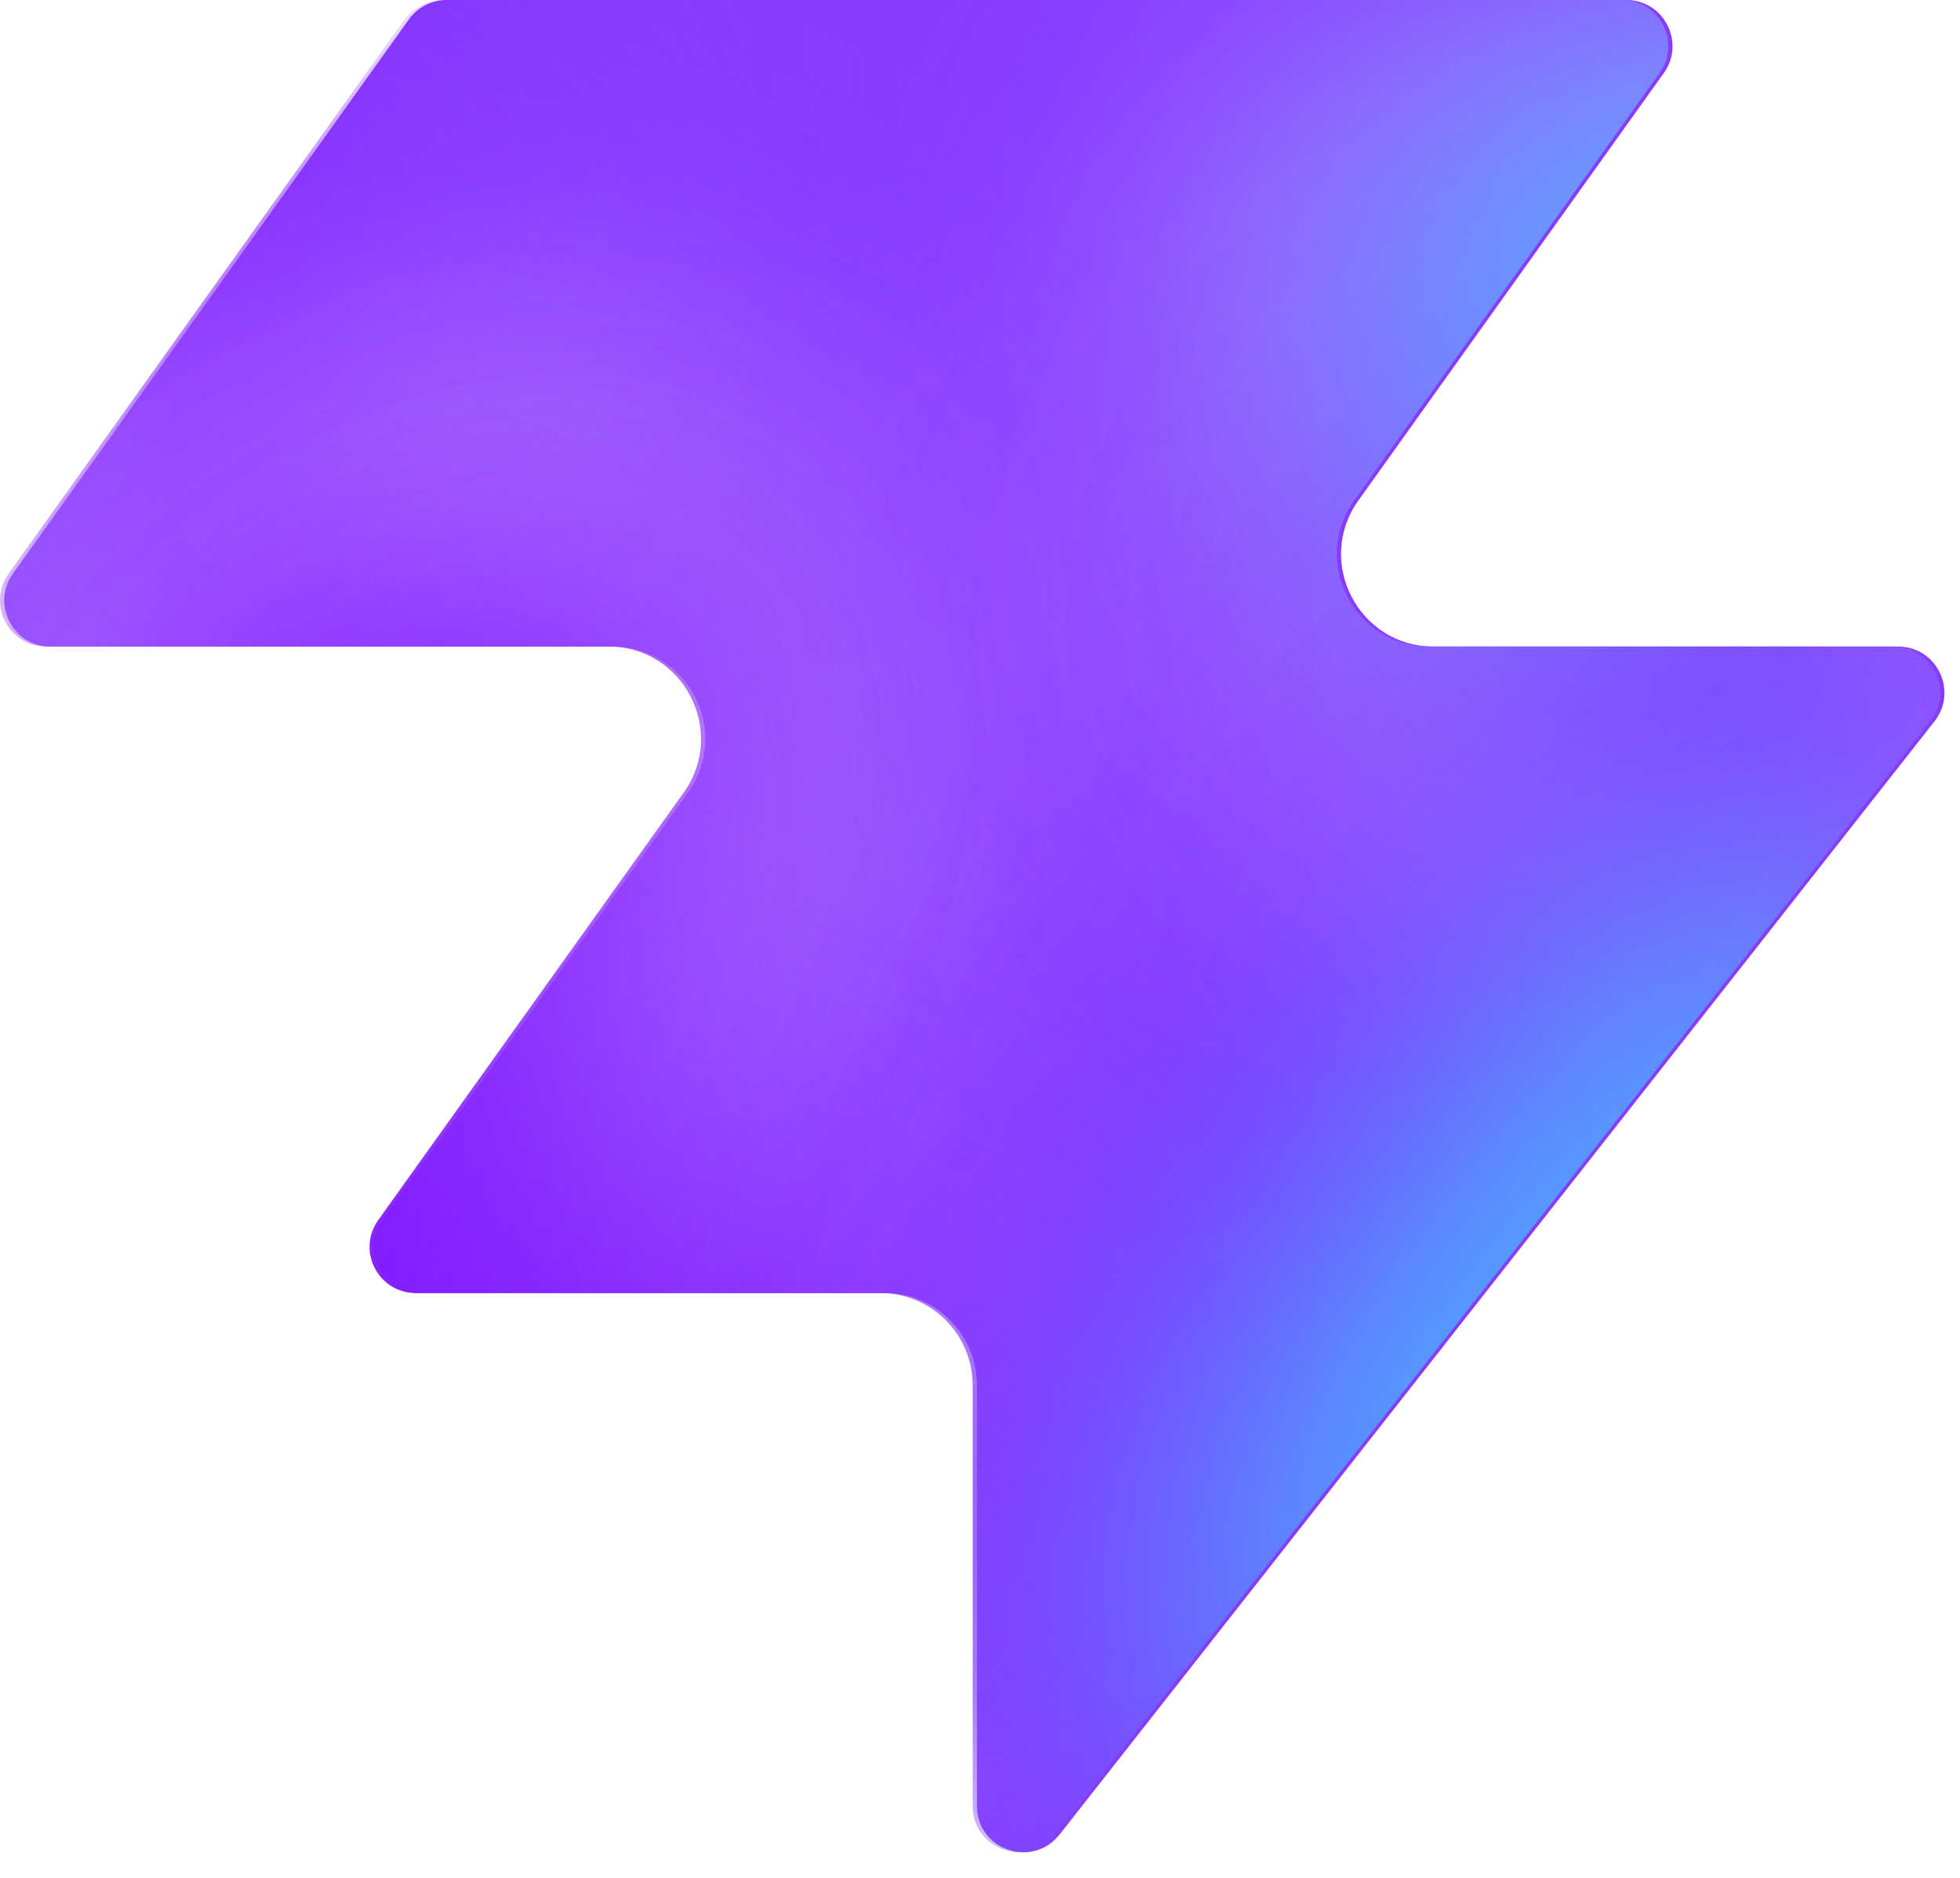
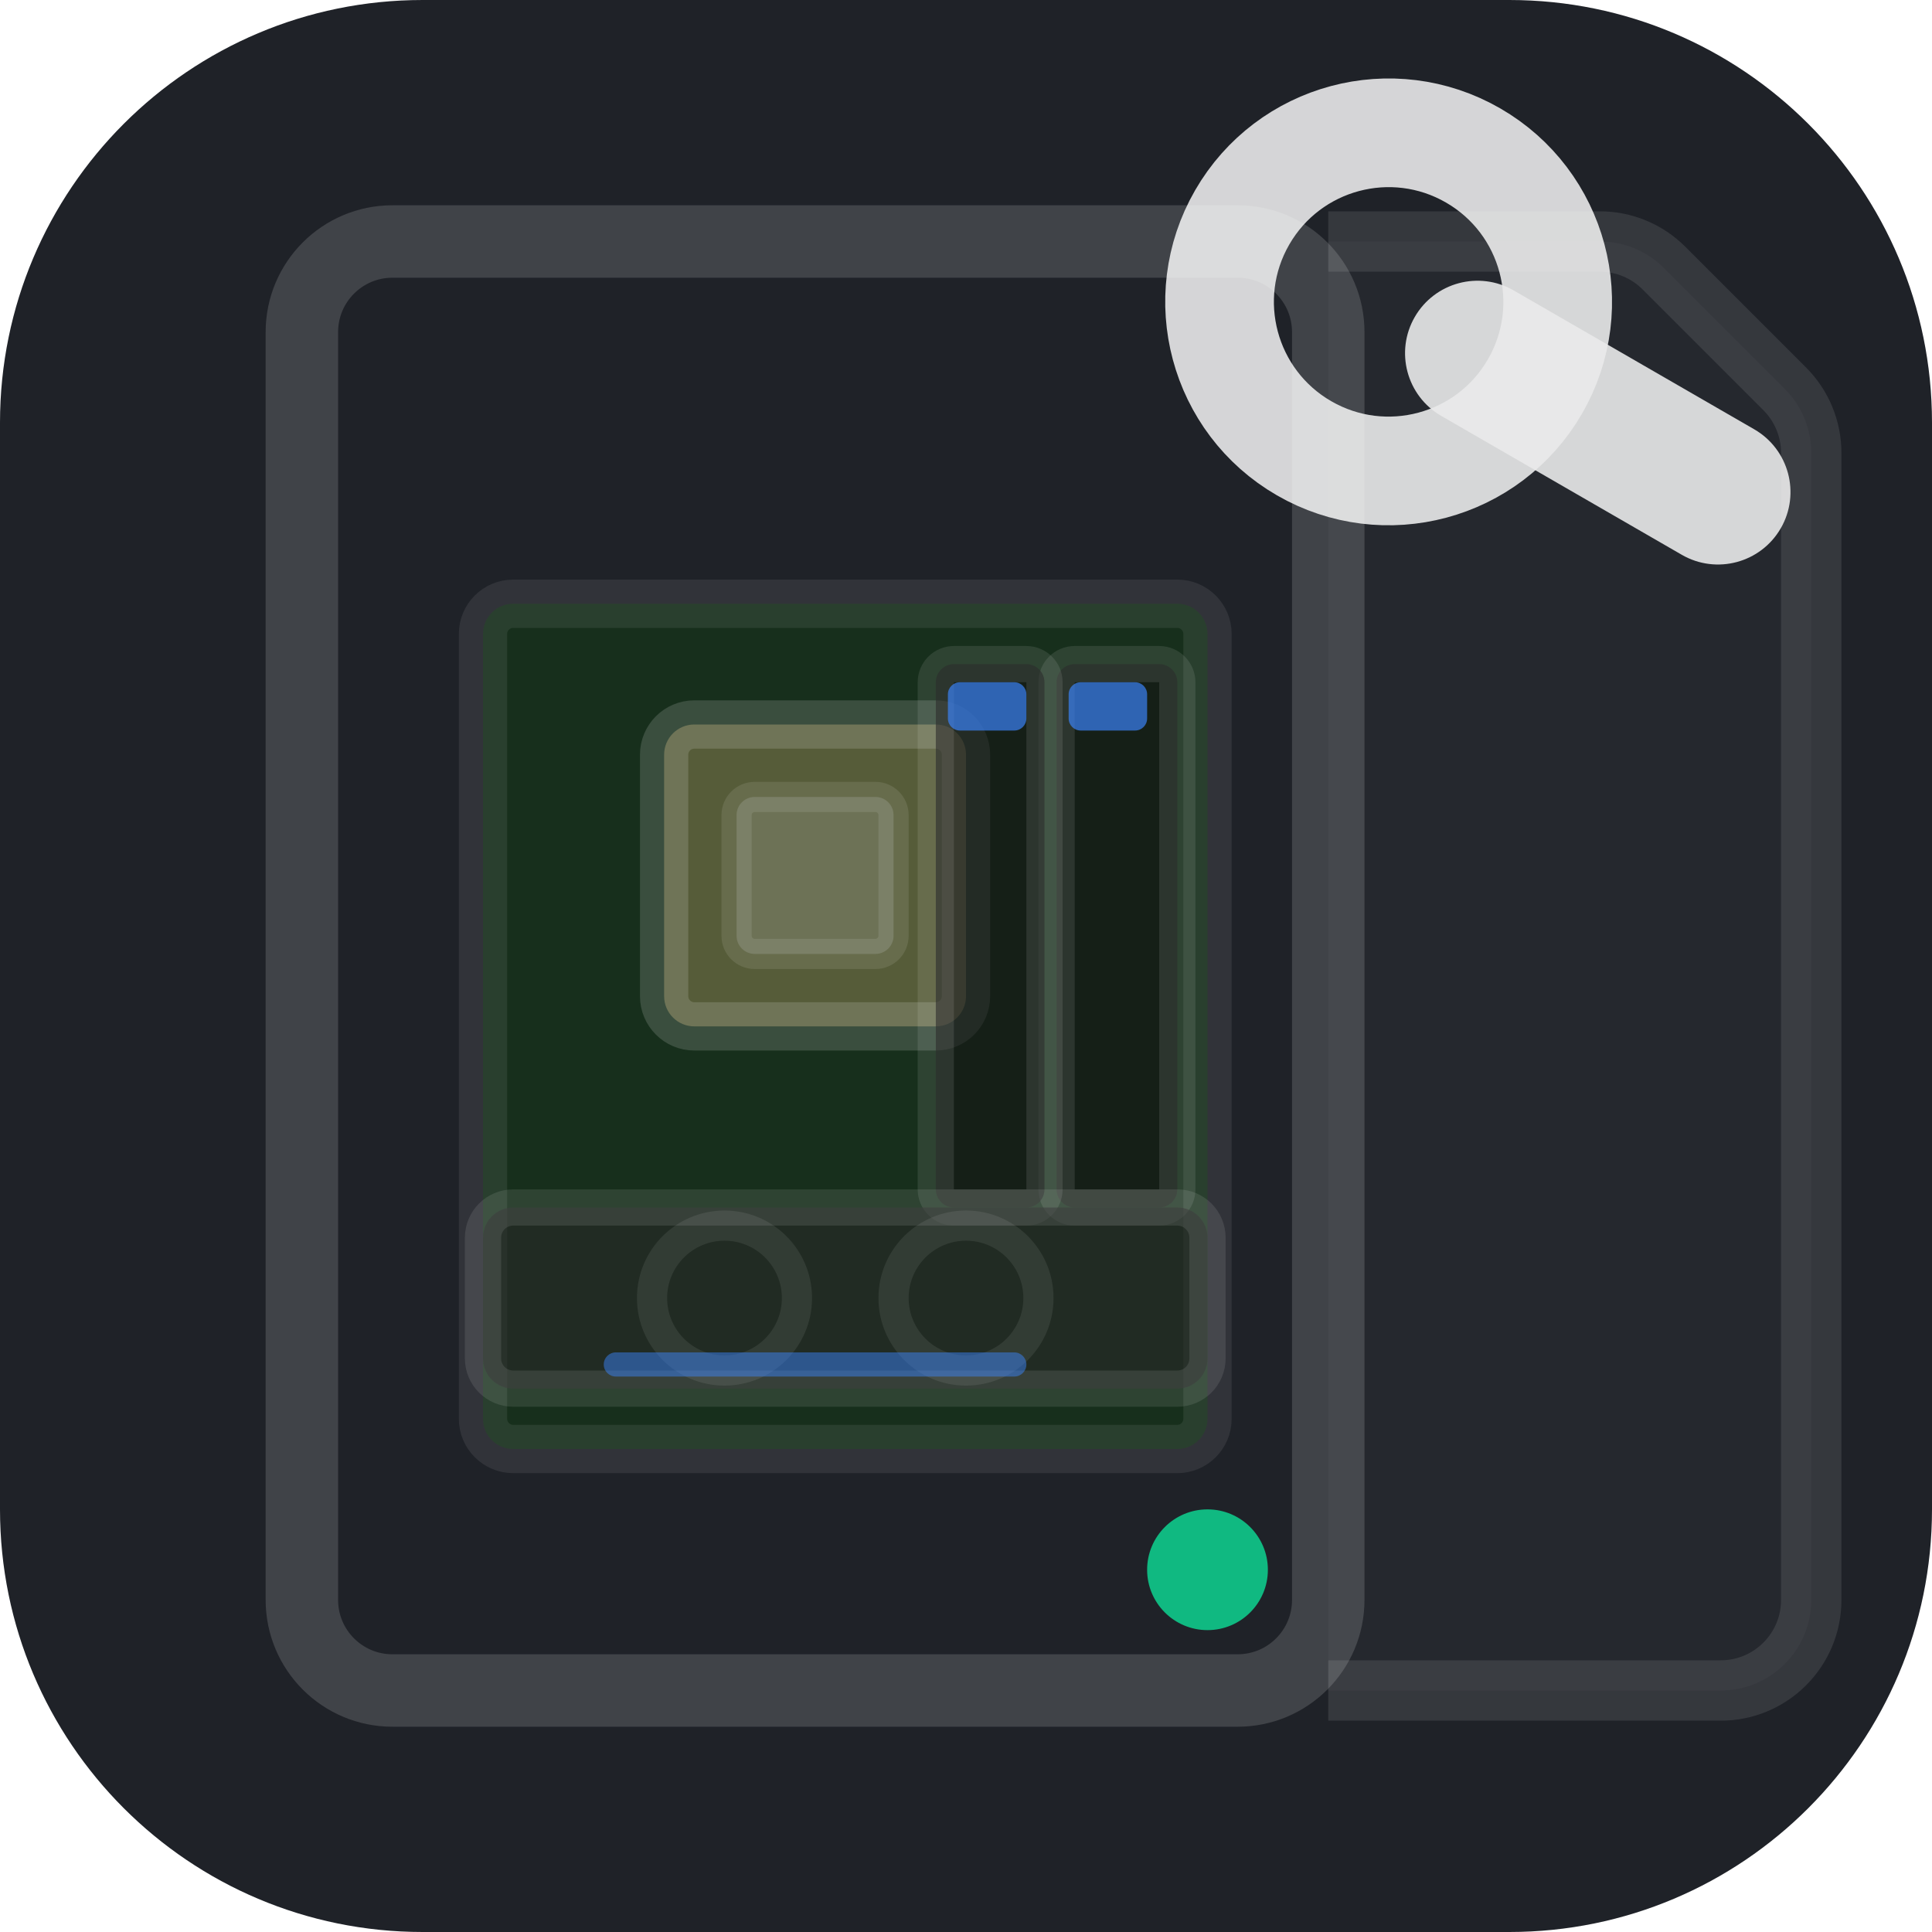
- <svg xmlns="http://www.w3.org/2000/svg" width="48" height="46" fill="none" viewBox="0 0 48 46">
-   <path fill="#863bff" d="M25.946 44.938c-.664.845-2.021.375-2.021-.698V33.937a2.26 2.26 0 0 0-2.262-2.262H10.287c-.92 0-1.456-1.04-.92-1.788l7.48-10.471c1.07-1.497 0-3.578-1.842-3.578H1.237c-.92 0-1.456-1.04-.92-1.788L10.013.474c.214-.297.556-.474.92-.474h28.894c.92 0 1.456 1.04.92 1.788l-7.48 10.471c-1.07 1.498 0 3.579 1.842 3.579h11.377c.943 0 1.473 1.088.89 1.83L25.947 44.94z" style="fill:#863bff;fill:color(display-p3 .525 .23 1);fill-opacity:1" />
-   <mask id="a" width="48" height="46" x="0" y="0" maskUnits="userSpaceOnUse" style="mask-type:alpha">
-     <path fill="#000" d="M25.842 44.938c-.664.844-2.021.375-2.021-.698V33.937a2.26 2.26 0 0 0-2.262-2.262H10.183c-.92 0-1.456-1.04-.92-1.788l7.48-10.471c1.07-1.498 0-3.579-1.842-3.579H1.133c-.92 0-1.456-1.04-.92-1.787L9.91.473c.214-.297.556-.474.92-.474h28.894c.92 0 1.456 1.04.92 1.788l-7.48 10.471c-1.07 1.498 0 3.578 1.842 3.578h11.377c.943 0 1.473 1.088.89 1.832L25.843 44.94z" style="fill:#000;fill-opacity:1" />
-   </mask>
-   <g mask="url(#a)">
-     <g filter="url(#b)">
-       <ellipse cx="5.508" cy="14.704" fill="#ede6ff" rx="5.508" ry="14.704" style="fill:#ede6ff;fill:color(display-p3 .927 .903 1);fill-opacity:1" transform="matrix(.00324 1 1 -.00324 -4.47 31.516)" />
-     </g>
-     <g filter="url(#c)">
-       <ellipse cx="10.399" cy="29.851" fill="#ede6ff" rx="10.399" ry="29.851" style="fill:#ede6ff;fill:color(display-p3 .927 .903 1);fill-opacity:1" transform="matrix(.00324 1 1 -.00324 -39.328 7.883)" />
-     </g>
-     <g filter="url(#d)">
-       <ellipse cx="5.508" cy="30.487" fill="#7e14ff" rx="5.508" ry="30.487" style="fill:#7e14ff;fill:color(display-p3 .492 .077 1);fill-opacity:1" transform="rotate(89.814 -25.913 -14.639)scale(1 -1)" />
-     </g>
-     <g filter="url(#e)">
-       <ellipse cx="5.508" cy="30.599" fill="#7e14ff" rx="5.508" ry="30.599" style="fill:#7e14ff;fill:color(display-p3 .492 .077 1);fill-opacity:1" transform="rotate(89.814 -32.644 -3.334)scale(1 -1)" />
-     </g>
-     <g filter="url(#f)">
-       <ellipse cx="5.508" cy="30.599" fill="#7e14ff" rx="5.508" ry="30.599" style="fill:#7e14ff;fill:color(display-p3 .492 .077 1);fill-opacity:1" transform="matrix(.00324 1 1 -.00324 -34.34 30.47)" />
-     </g>
-     <g filter="url(#g)">
-       <ellipse cx="14.072" cy="22.078" fill="#ede6ff" rx="14.072" ry="22.078" style="fill:#ede6ff;fill:color(display-p3 .927 .903 1);fill-opacity:1" transform="rotate(93.35 24.506 48.493)scale(-1 1)" />
-     </g>
-     <g filter="url(#h)">
-       <ellipse cx="3.47" cy="21.501" fill="#7e14ff" rx="3.47" ry="21.501" style="fill:#7e14ff;fill:color(display-p3 .492 .077 1);fill-opacity:1" transform="rotate(89.009 28.708 47.59)scale(-1 1)" />
-     </g>
-     <g filter="url(#i)">
-       <ellipse cx="3.47" cy="21.501" fill="#7e14ff" rx="3.47" ry="21.501" style="fill:#7e14ff;fill:color(display-p3 .492 .077 1);fill-opacity:1" transform="rotate(89.009 28.708 47.59)scale(-1 1)" />
-     </g>
-     <g filter="url(#j)">
-       <ellipse cx=".387" cy="8.972" fill="#7e14ff" rx="4.407" ry="29.108" style="fill:#7e14ff;fill:color(display-p3 .492 .077 1);fill-opacity:1" transform="rotate(39.51 .387 8.972)" />
-     </g>
-     <g filter="url(#k)">
-       <ellipse cx="47.523" cy="-6.092" fill="#7e14ff" rx="4.407" ry="29.108" style="fill:#7e14ff;fill:color(display-p3 .492 .077 1);fill-opacity:1" transform="rotate(37.892 47.523 -6.092)" />
-     </g>
-     <g filter="url(#l)">
-       <ellipse cx="41.412" cy="6.333" fill="#47bfff" rx="5.971" ry="9.665" style="fill:#47bfff;fill:color(display-p3 .28 .748 1);fill-opacity:1" transform="rotate(37.892 41.412 6.333)" />
-     </g>
-     <g filter="url(#m)">
-       <ellipse cx="-1.879" cy="38.332" fill="#7e14ff" rx="4.407" ry="29.108" style="fill:#7e14ff;fill:color(display-p3 .492 .077 1);fill-opacity:1" transform="rotate(37.892 -1.88 38.332)" />
-     </g>
-     <g filter="url(#n)">
-       <ellipse cx="-1.879" cy="38.332" fill="#7e14ff" rx="4.407" ry="29.108" style="fill:#7e14ff;fill:color(display-p3 .492 .077 1);fill-opacity:1" transform="rotate(37.892 -1.88 38.332)" />
-     </g>
-     <g filter="url(#o)">
-       <ellipse cx="35.651" cy="29.907" fill="#7e14ff" rx="4.407" ry="29.108" style="fill:#7e14ff;fill:color(display-p3 .492 .077 1);fill-opacity:1" transform="rotate(37.892 35.651 29.907)" />
-     </g>
-     <g filter="url(#p)">
-       <ellipse cx="38.418" cy="32.4" fill="#47bfff" rx="5.971" ry="15.297" style="fill:#47bfff;fill:color(display-p3 .28 .748 1);fill-opacity:1" transform="rotate(37.892 38.418 32.4)" />
-     </g>
+ <svg xmlns="http://www.w3.org/2000/svg" width="32" height="32" viewBox="0 0 32 32" fill="none">
+   <rect width="32" height="32" rx="7" fill="#1f2228" />
+   <rect x="5" y="4" width="17" height="24" rx="1.5" fill="none" stroke="rgba(255,255,255,0.15)" stroke-width="1.2" />
+   <path d="M22 4h4.5a1.5 1.5 0 011.06.44l2 2A1.5 1.5 0 0130 7.5V26.5A1.5 1.5 0 0128.5 28H22" fill="rgba(255,255,255,0.03)" stroke="rgba(255,255,255,0.1)" stroke-width="1" />
+   <rect x="8" y="10" width="12" height="14" rx="0.5" fill="rgba(16,60,16,0.5)" stroke="rgba(255,255,255,0.08)" stroke-width="0.8" />
+   <rect x="11" y="12" width="5" height="5" rx="0.5" fill="rgba(180,160,100,0.4)" stroke="rgba(255,255,255,0.15)" stroke-width="0.8" />
+   <rect x="12.2" y="13.2" width="2.6" height="2.6" rx="0.3" fill="rgba(200,200,200,0.2)" stroke="rgba(255,255,255,0.1)" stroke-width="0.5" />
+   <rect x="17.5" y="11" width="2" height="9" rx="0.3" fill="rgba(20,20,20,0.6)" stroke="rgba(255,255,255,0.1)" stroke-width="0.6" />
+   <rect x="15.5" y="11" width="1.8" height="9" rx="0.3" fill="rgba(20,20,20,0.6)" stroke="rgba(255,255,255,0.1)" stroke-width="0.6" />
+   <rect x="15.7" y="11.3" width="1.3" height="0.8" rx="0.2" fill="rgba(59,130,246,0.7)" />
+   <rect x="17.7" y="11.3" width="1.3" height="0.8" rx="0.2" fill="rgba(59,130,246,0.7)" />
+   <rect x="8" y="20" width="12" height="3" rx="0.5" fill="rgba(40,40,40,0.6)" stroke="rgba(255,255,255,0.1)" stroke-width="0.6" />
+   <circle cx="12" cy="21.5" r="1.2" fill="none" stroke="rgba(255,255,255,0.08)" stroke-width="0.5" />
+   <circle cx="16" cy="21.5" r="1.2" fill="none" stroke="rgba(255,255,255,0.08)" stroke-width="0.5" />
+   <rect x="10" y="22.4" width="7" height="0.4" rx="0.2" fill="rgba(59,130,246,0.5)" />
+   <circle cx="20" cy="26" r="1" fill="#10b981" />
+   <g transform="translate(23,5) rotate(30)" opacity="0.9">
+     <rect x="0.5" y="-1.2" width="7" height="2.4" rx="1.2" fill="rgba(255,255,255,0.9)" />
+     <circle cx="0" cy="0" r="2.8" fill="none" stroke="rgba(255,255,255,0.9)" stroke-width="1.8" />
  </g>
-   <defs>
-     <filter id="b" width="60.045" height="41.654" x="-19.77" y="16.149" color-interpolation-filters="sRGB" filterUnits="userSpaceOnUse">
-       <feFlood flood-opacity="0" result="BackgroundImageFix" />
-       <feBlend in="SourceGraphic" in2="BackgroundImageFix" result="shape" />
-       <feGaussianBlur result="effect1_foregroundBlur_2002_17158" stdDeviation="7.659" />
-     </filter>
-     <filter id="c" width="90.34" height="51.437" x="-54.613" y="-7.533" color-interpolation-filters="sRGB" filterUnits="userSpaceOnUse">
-       <feFlood flood-opacity="0" result="BackgroundImageFix" />
-       <feBlend in="SourceGraphic" in2="BackgroundImageFix" result="shape" />
-       <feGaussianBlur result="effect1_foregroundBlur_2002_17158" stdDeviation="7.659" />
-     </filter>
-     <filter id="d" width="79.355" height="29.4" x="-49.64" y="2.03" color-interpolation-filters="sRGB" filterUnits="userSpaceOnUse">
-       <feFlood flood-opacity="0" result="BackgroundImageFix" />
-       <feBlend in="SourceGraphic" in2="BackgroundImageFix" result="shape" />
-       <feGaussianBlur result="effect1_foregroundBlur_2002_17158" stdDeviation="4.596" />
-     </filter>
-     <filter id="e" width="79.579" height="29.4" x="-45.045" y="20.029" color-interpolation-filters="sRGB" filterUnits="userSpaceOnUse">
-       <feFlood flood-opacity="0" result="BackgroundImageFix" />
-       <feBlend in="SourceGraphic" in2="BackgroundImageFix" result="shape" />
-       <feGaussianBlur result="effect1_foregroundBlur_2002_17158" stdDeviation="4.596" />
-     </filter>
-     <filter id="f" width="79.579" height="29.4" x="-43.513" y="21.178" color-interpolation-filters="sRGB" filterUnits="userSpaceOnUse">
-       <feFlood flood-opacity="0" result="BackgroundImageFix" />
-       <feBlend in="SourceGraphic" in2="BackgroundImageFix" result="shape" />
-       <feGaussianBlur result="effect1_foregroundBlur_2002_17158" stdDeviation="4.596" />
-     </filter>
-     <filter id="g" width="74.749" height="58.852" x="15.756" y="-17.901" color-interpolation-filters="sRGB" filterUnits="userSpaceOnUse">
-       <feFlood flood-opacity="0" result="BackgroundImageFix" />
-       <feBlend in="SourceGraphic" in2="BackgroundImageFix" result="shape" />
-       <feGaussianBlur result="effect1_foregroundBlur_2002_17158" stdDeviation="7.659" />
-     </filter>
-     <filter id="h" width="61.377" height="25.362" x="23.548" y="2.284" color-interpolation-filters="sRGB" filterUnits="userSpaceOnUse">
-       <feFlood flood-opacity="0" result="BackgroundImageFix" />
-       <feBlend in="SourceGraphic" in2="BackgroundImageFix" result="shape" />
-       <feGaussianBlur result="effect1_foregroundBlur_2002_17158" stdDeviation="4.596" />
-     </filter>
-     <filter id="i" width="61.377" height="25.362" x="23.548" y="2.284" color-interpolation-filters="sRGB" filterUnits="userSpaceOnUse">
-       <feFlood flood-opacity="0" result="BackgroundImageFix" />
-       <feBlend in="SourceGraphic" in2="BackgroundImageFix" result="shape" />
-       <feGaussianBlur result="effect1_foregroundBlur_2002_17158" stdDeviation="4.596" />
-     </filter>
-     <filter id="j" width="56.045" height="63.649" x="-27.636" y="-22.853" color-interpolation-filters="sRGB" filterUnits="userSpaceOnUse">
-       <feFlood flood-opacity="0" result="BackgroundImageFix" />
-       <feBlend in="SourceGraphic" in2="BackgroundImageFix" result="shape" />
-       <feGaussianBlur result="effect1_foregroundBlur_2002_17158" stdDeviation="4.596" />
-     </filter>
-     <filter id="k" width="54.814" height="64.646" x="20.116" y="-38.415" color-interpolation-filters="sRGB" filterUnits="userSpaceOnUse">
-       <feFlood flood-opacity="0" result="BackgroundImageFix" />
-       <feBlend in="SourceGraphic" in2="BackgroundImageFix" result="shape" />
-       <feGaussianBlur result="effect1_foregroundBlur_2002_17158" stdDeviation="4.596" />
-     </filter>
-     <filter id="l" width="33.541" height="35.313" x="24.641" y="-11.323" color-interpolation-filters="sRGB" filterUnits="userSpaceOnUse">
-       <feFlood flood-opacity="0" result="BackgroundImageFix" />
-       <feBlend in="SourceGraphic" in2="BackgroundImageFix" result="shape" />
-       <feGaussianBlur result="effect1_foregroundBlur_2002_17158" stdDeviation="4.596" />
-     </filter>
-     <filter id="m" width="54.814" height="64.646" x="-29.286" y="6.009" color-interpolation-filters="sRGB" filterUnits="userSpaceOnUse">
-       <feFlood flood-opacity="0" result="BackgroundImageFix" />
-       <feBlend in="SourceGraphic" in2="BackgroundImageFix" result="shape" />
-       <feGaussianBlur result="effect1_foregroundBlur_2002_17158" stdDeviation="4.596" />
-     </filter>
-     <filter id="n" width="54.814" height="64.646" x="-29.286" y="6.009" color-interpolation-filters="sRGB" filterUnits="userSpaceOnUse">
-       <feFlood flood-opacity="0" result="BackgroundImageFix" />
-       <feBlend in="SourceGraphic" in2="BackgroundImageFix" result="shape" />
-       <feGaussianBlur result="effect1_foregroundBlur_2002_17158" stdDeviation="4.596" />
-     </filter>
-     <filter id="o" width="54.814" height="64.646" x="8.244" y="-2.416" color-interpolation-filters="sRGB" filterUnits="userSpaceOnUse">
-       <feFlood flood-opacity="0" result="BackgroundImageFix" />
-       <feBlend in="SourceGraphic" in2="BackgroundImageFix" result="shape" />
-       <feGaussianBlur result="effect1_foregroundBlur_2002_17158" stdDeviation="4.596" />
-     </filter>
-     <filter id="p" width="39.409" height="43.623" x="18.713" y="10.588" color-interpolation-filters="sRGB" filterUnits="userSpaceOnUse">
-       <feFlood flood-opacity="0" result="BackgroundImageFix" />
-       <feBlend in="SourceGraphic" in2="BackgroundImageFix" result="shape" />
-       <feGaussianBlur result="effect1_foregroundBlur_2002_17158" stdDeviation="4.596" />
-     </filter>
-   </defs>
</svg>
